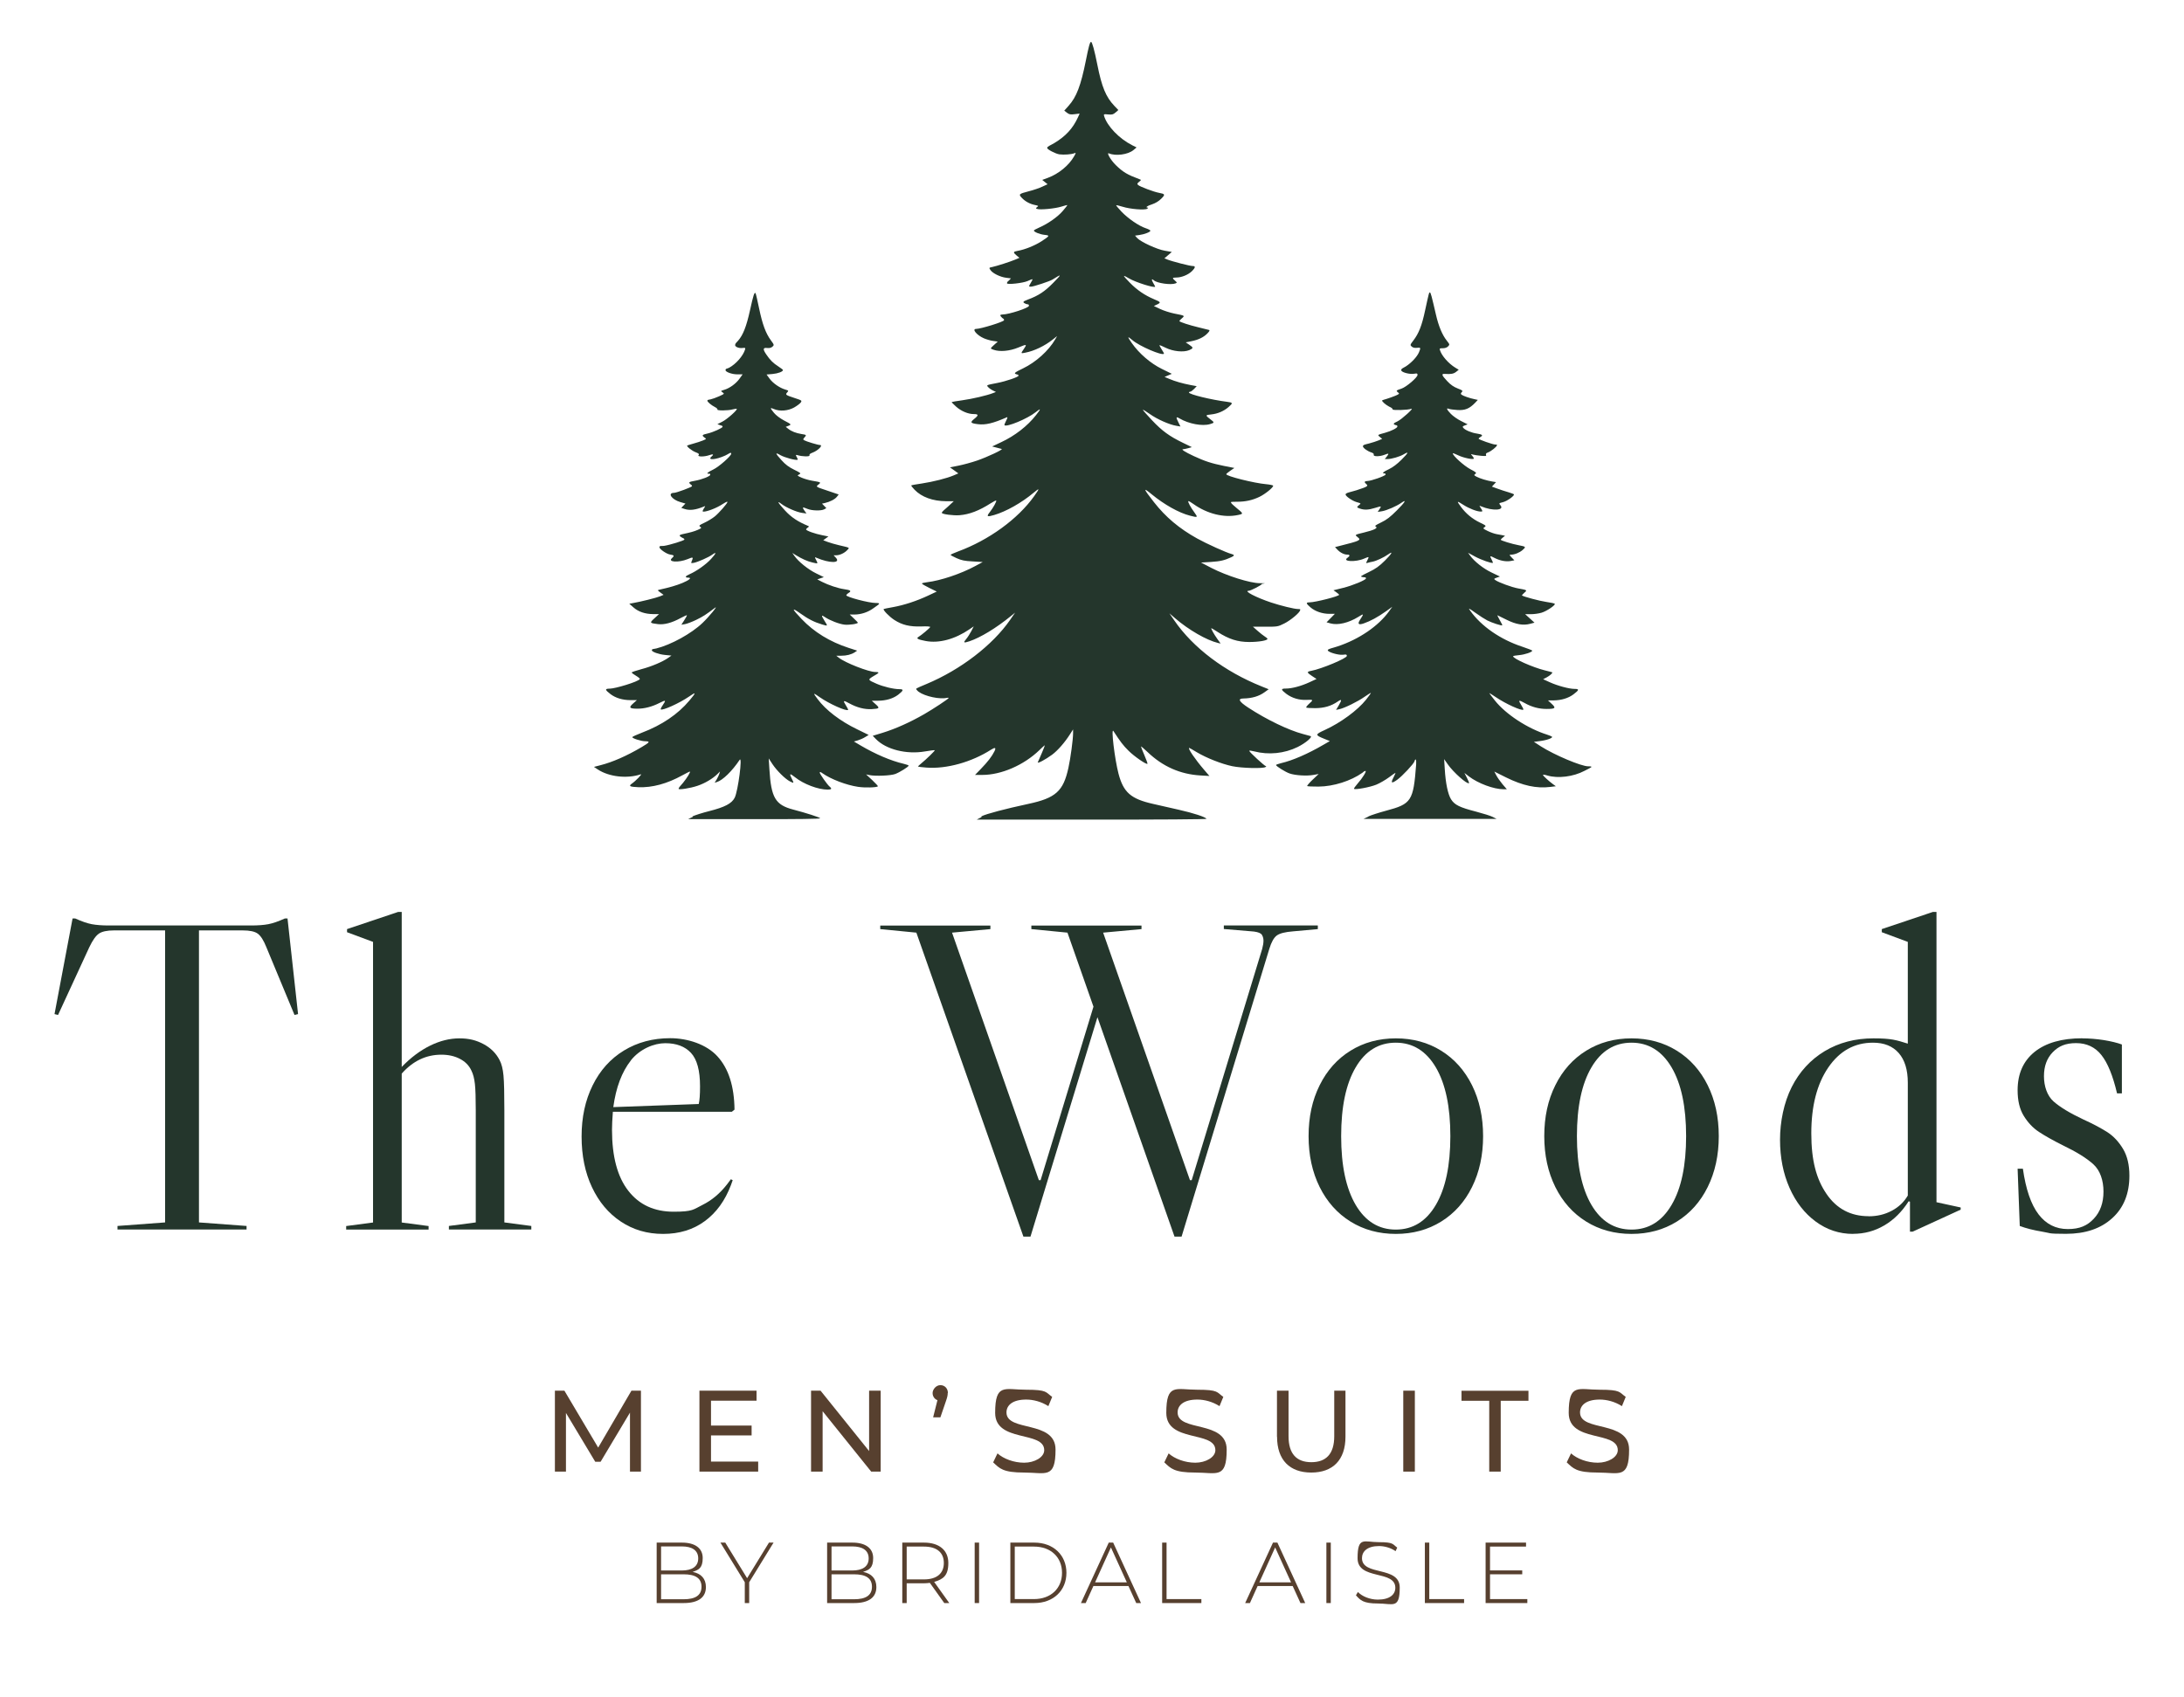
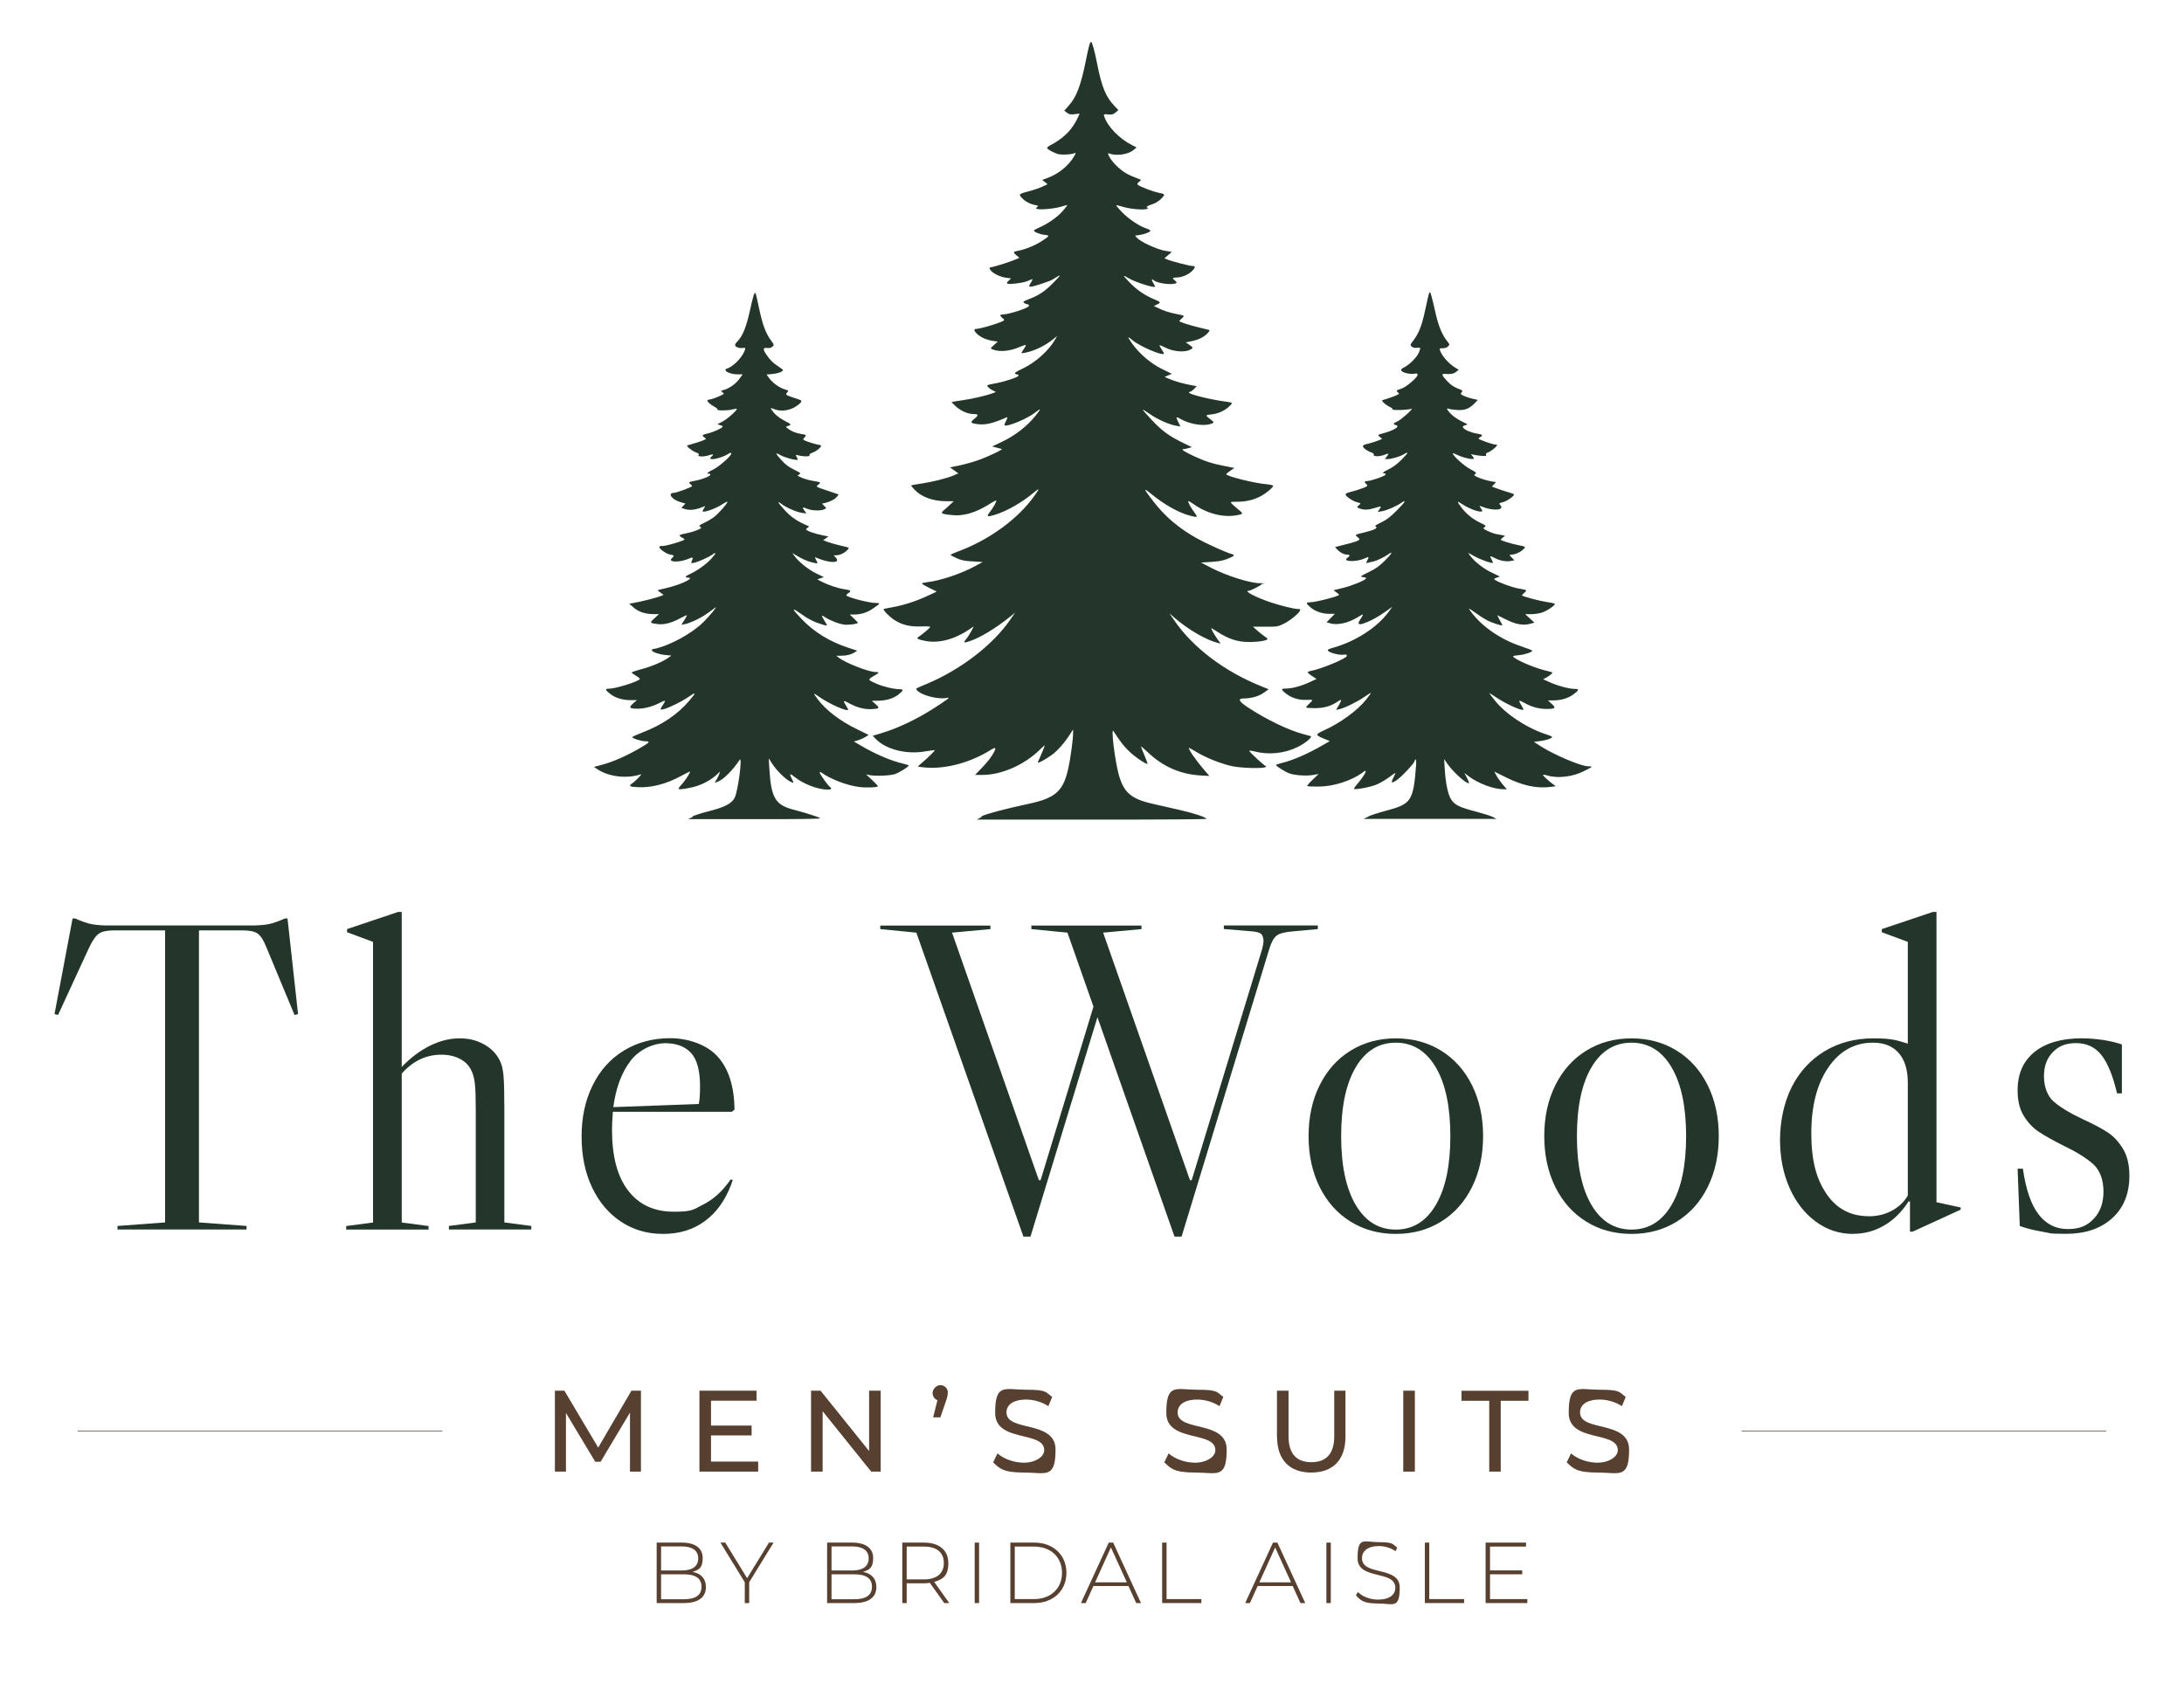
<svg xmlns="http://www.w3.org/2000/svg" id="Layer_1" version="1.1" viewBox="0 0 2528 1964">
  <path d="M801.5,945.2c3-1.4,11.8-4.2,19.4-6.1,18.1-4.6,26.1-8.8,29.5-15.5,3.9-7.5,9.3-49.3,5.7-43.8-8.5,12.8-19.6,23.6-26.2,25.6l-2.7.8,2.3-3.7c1.2-2.1,2.6-5,3.1-6.5l.8-2.8-3,3c-5.4,5.3-14.4,10.7-23.1,13.6-8.2,2.8-21.8,4.9-21.8,3.5s2.2-3.5,5-6.8c4.8-5.9,8.9-12.6,8.1-13.2-.2-.2-4.1,1.8-8.7,4.3-17.7,9.8-35,14.5-51.1,13.8-9.8-.4-11.4-1.3-7.6-4,4.8-3.3,12.8-11.7,10.5-10.9-15.9,5.3-36.8,2.9-49.7-5.6l-4.5-3,7.7-2c13.8-3.5,30.4-10.8,47.3-20.8,9.7-5.7,10.4-6.8,4.4-6.9-4.9,0-15.3-3.4-15-4.8.1-.5,5.1-2.8,11.1-5.1,23-8.7,41.6-21.3,54.9-37.1,8.2-9.7,8.1-10.6-.5-4.6-10.9,7.5-30.8,16.5-32.6,14.7-.3-.3.7-2.5,2.3-4.8,4.1-6.1,3.7-6.4-3.8-2.6-8.4,4.3-17.6,6.7-25.5,6.6-9.3,0-10.3-1.3-5-6l4.4-3.9h-7.3c-9.3,0-17.4-2.5-23.3-7-6.5-5-6.7-6.3-.7-6.3s32.7-7.9,34.7-11.1c.3-.5-1.7-2.2-4.4-3.8-2.7-1.6-5-3.3-5-3.8s5.1-2.2,11.4-3.9c11.5-3,24.7-8.6,31.1-13.2l3.5-2.5-7.4-.7c-7.1-.7-15.3-3.6-15.3-5.4s2.3-1.4,5.1-2.1c17.2-4.3,40.8-17.3,53.5-29.5,7.5-7.1,18.8-20.9,14.5-17.6-10.4,7.9-14,10.2-21.6,13.9-4.9,2.4-10.8,4.6-13.1,5l-4.2.7,3.4-5.3c1.9-2.9,3.2-5.5,3-5.7-.2-.2-3.6,1.3-7.5,3.4-9.9,5.4-18.8,7.8-26,6.9-9.8-1.2-9.9-1.4-4-6.8l5.2-4.8h-6.7c-9.5-.1-17.1-2.7-22.8-7.7l-4.9-4.3,4.4-.8c8.7-1.5,27.2-6.1,31.2-7.8l4.1-1.7-3.7-2.7c-3.6-2.7-3.6-2.7-1-3.3,11.8-2.6,19.3-4.8,26.4-7.7,8.2-3.4,11.3-6.2,6.9-6.2s-3.5-1.9,1.3-3.9c8.1-3.5,19.3-11.4,25.1-17.8,6.1-6.7,6.6-8.7,1.3-4.9-4.3,3.1-16.4,8.4-21.1,9.4-3.2.6-3.6.5-2.9-1.2,2.4-5.7,2.2-5.8-4.6-3-10.3,4.2-23.2,3.4-18.1-1.1,3.2-2.9,2.8-3.5-2.2-4.3-4-.6-12.2-6.3-12.2-8.4s2.4-1.2,5.3-1.6c6.3-.9,23.6-6.2,23.6-7.3s-1.2-1.5-2.8-2.3c-3.6-1.9-3.5-3.1.3-3.9,9.8-2.1,13.5-3.1,17.9-5,4.5-2,4.7-2.3,2.9-3.6-1.8-1.3-1.3-1.8,5.1-4.8,3.9-1.8,9.2-5.1,11.8-7.2,4.6-3.7,14.6-15.1,14.6-16.6s-3.8,1.4-8.5,4.1c-7.6,4.4-18.7,8-20.1,6.7-.3-.3.3-1.9,1.4-3.5,1.9-2.9,1.9-2.9-.1-2.1-9.5,3.9-16.5,4.8-22.5,2.7l-3.6-1.2,2.4-2.5,2.4-2.5-5.9-1.7c-10-2.9-15.3-10.6-7.3-10.7,2.8,0,20.8-6.7,20.8-7.7s-.7-1.5-1.7-2.2c-2.7-2.3-2-2.8,5.3-4.1,7.8-1.4,17.5-5.2,17.5-6.9s-.7-1.2-1.7-1.2c-3.3,0-1.4-1.7,5.2-4.9,6.4-3,20.8-15.7,20.8-18.3s-3.1.4-6.9,2.1c-10.9,5-21.4,5.8-15.8,1.1,2.9-2.4,1.8-3.1-2.5-1.6-5.8,2.1-14.3,2.1-12.6,0,1-1.2.3-1.9-3.6-3.4-4.3-1.7-10.7-6.8-9.5-7.7.3-.2,3.5-1.2,7.1-2.2,3.7-1,8.6-2.6,11-3.6,4.2-1.8,4.3-1.8,1.9-3.4-3.5-2.5-2.9-3.3,3.6-4.7,6.2-1.4,17.3-6.4,17.3-7.8s-1.4-1.3-3-1.9l-3-1.1,5.7-2.9c5.7-2.9,17.8-13.7,16.7-14.8-.3-.3-2.5,0-4.8.6-5.4,1.5-18.5,1.6-17.6.1.4-.6-1-1.9-3-2.9-4-2-8.6-5.9-8.6-7.2s1.6-1.2,3.6-1.6c2-.4,6.5-2,10-3.6,6.2-2.8,6.3-2.9,4-4.5-2.4-1.7-2.3-1.7,2-3,6.3-1.9,13.6-7.2,17.7-13l3.5-4.9h-6.4c-5.8,0-13.4-2.7-13.4-4.8s1.8-1.6,4.1-2.8c7.9-4.2,16.3-13.8,18.5-21.1.6-2,.3-2.2-3.1-1.8-4,.5-8.4-1.3-8.4-3.3s1.6-3,3.5-5.2c5.7-6.5,9.6-16.5,13.7-35,3.9-17.8,5.2-21.8,6.5-19.8.4.6,2.2,8.5,4.1,17.6,3.8,18.2,7.6,28.6,13.6,36.8,3.9,5.3,3.9,5.5,1.8,7.4-1.5,1.3-3.4,1.8-6.1,1.5-4.9-.6-5.2,1.4-1,7.5,4.2,6.3,8,10.1,14,13.9,2.9,1.9,5.3,3.7,5.3,4.1,0,1.9-5.7,4-12,4.6l-7,.6,3.5,4.8c3.8,5.2,11.6,10.7,18.1,12.6,4,1.2,4.1,1.3,2.3,3.3-2.4,2.7-1.9,3.1,8.5,6.5,8.5,2.8,8.7,2.9,7.2,5.2-.9,1.3-4.4,3.9-7.7,5.8-7,3.9-16.5,4.7-23.3,1.8-4.8-2-4.8-1.5,0,4.4,2.3,2.8,6.9,6.3,11.6,8.8,8.8,4.6,8.9,4.7,4.9,6.3l-2.9,1.1,2.8,2.2c3.9,3.1,9.2,5.1,15.4,6.1,5.9.9,6.1,1.1,3.4,4.1-1.6,1.8-1.7,2.2-.3,3.1,2.1,1.3,15.9,5.5,18.1,5.5,4.4,0-1.9,6.5-8.7,9-2.5.9-3.6,1.9-3.2,3,.7,1.7-8.4,1.5-14.1-.3q-2.7-.9-.8,2c1,1.6,1.5,3.1,1.1,3.4-1.8,1-15.1-2.6-19.8-5.3-6.5-3.8-6.2-2.3,1.3,5.9,4.5,5,8.4,7.9,14.5,10.9,7.9,3.9,8.2,4.2,5.8,5.5-2.5,1.3-2.4,1.4,3,3.8,3,1.3,8.5,2.9,12.2,3.5,10.2,1.7,10.4,1.8,7.3,4.3-3.4,2.8-3.7,2.5,10.9,7.4l12.4,4.2-2.2,2.8c-2.2,2.8-8.1,5.8-13.9,7.1l-3.2.7,2.5,2.6,2.5,2.6-2.5,1.4c-3.5,1.9-14.3,1.6-19.3-.5-5.9-2.5-6.5-2.2-3.7,1.8l2.5,3.5-5.2-.7c-6-.8-18.4-6.2-23.7-10.3-5.9-4.5-4.3-1.6,4.1,7.6,7.2,7.8,14.8,12.9,26.7,17.8,1.3.5,1.2.9-.4,1.9-1.1.7-1.9,1.7-1.9,2.2,0,1.4,10.4,5.1,18.8,6.7l7,1.4-3,2.2-3,2.2,5,1.9c2.7,1,8.7,2.8,13.1,3.8,13.5,3.2,12.6,2.6,9.6,5.8-3.1,3.3-8.6,5.9-12.7,5.9h-3l2.6,2.8c6.2,6.6-7.4,6.6-22.6,0-2-.8-2-.7-.3,2.5,2.4,4.7,2.5,4.6-4,3.1-6.1-1.4-12.2-4.2-19.3-8.5l-4.2-2.6,2.5,3.5c4.7,6.7,16,15.7,25,20.1l9,4.4-3.8,1.3-3.8,1.3,5.4,2.8c7.4,3.8,18.9,7.6,25.5,8.5,7.7,1.1,9,2.1,5.5,4.3-1.6,1-2.8,2.3-2.8,2.8,0,2,26.1,8.9,33.8,8.9s3.5,1.7-2.4,6.1c-6.3,4.6-14.1,7.2-21.8,7.3h-5.6s4.7,4.5,4.7,4.5c2.6,2.4,4.7,4.7,4.7,4.9,0,1.4-10.2,2.9-15.5,2.3-6.2-.7-17-4.9-22.6-8.7-4.3-3-4.5-2.1-.7,4,4.2,6.7,4.3,6.5-2.6,4.5-9.1-2.7-16.2-6.3-25.5-13-10.2-7.3-9.7-5.3,1.7,6.6,14.4,15.2,32.9,26.5,54.5,33.5l9.9,3.2-2.8,1.9c-4,2.6-9.4,4-15.8,4h-5.6s2.8,2.2,2.8,2.2c7.3,5.9,34.7,16.6,42.2,16.6s2.4,2.1-2.9,5.4c-5.7,3.6-5.6,3.8,4.7,8.3,7.6,3.3,19.6,6.2,26.2,6.2,5.3,0,5,1.5-1.3,6.4-5.9,4.5-14,6.9-23.3,7h-7.3s4.3,3.9,4.3,3.9c5.2,4.6,4.8,5.3-4.2,5.8-8.3.5-17.3-1.8-26-6.6-7.2-4-7.8-3.6-4,2.4,1.6,2.5,2.7,4.8,2.5,5.1-1.9,1.9-21.8-7-32.7-14.6-8.1-5.7-8.3-5.5-2.6,2.1,9.4,12.7,26.1,25.5,46,35.1l13.1,6.4-4.1,2.5c-2.2,1.4-6.1,3.1-8.5,3.8l-4.5,1.3,7.6,4.5c17.1,10.1,35.3,17.9,50,21.3,3.2.8,5.8,1.7,5.8,2.1,0,1.3-10.4,7.8-15.5,9.7-5.3,2-22.9,2.7-29.9,1.3l-3.9-.8,7.1,6.6c3.9,3.7,6.9,6.9,6.6,7.2-1.4,1.4-14.9,1.8-22.9.6-13.6-2-31.5-8.8-41.4-15.8-2.4-1.7-3-1.8-3-.5s8.6,13.8,11.6,16.2c2.7,2.3,2,3.3-2.5,3.3-11,0-27.9-6.4-37.7-14.3-6.3-5-7-4.6-3.6,2.1,2.5,4.9,2.4,5.1-2.5,2.6-5.4-2.8-15.1-12.4-20-19.8l-4.4-6.7.8,12.7c2,32.8,6.9,41.1,27.5,46.5,14.9,3.9,30.6,8.9,31.3,10.1.4.7-26.3,1.1-76.1,1h-76.8c0,0,5.5-2.7,5.5-2.7ZM1136.1,945.1c5.4-2.8,27.8-8.7,53.9-14.3,32-6.8,40.8-14.7,46.7-41.8,2.5-11.3,5.4-33.1,5.4-40.1v-4.4l-3.5,5.5c-6,9.5-14.3,19-20.8,23.8-7.6,5.6-17.4,10.8-16.5,8.7.3-.8,2.4-5.6,4.6-10.6,2.2-5,3.7-9.1,3.5-9.1s-3.1,2.5-6.3,5.7c-18,17.4-44.1,28.7-66.1,28.7h-8.4l6.7-6.9c8.1-8.4,12.7-14.3,15.8-20.5q3.2-6.4-4-1.8c-22.5,14.4-51.6,22.5-74.8,20.7-5.4-.4-9.8-1-9.8-1.2s1.6-1.8,3.6-3.4c6.4-5.3,16.4-15,15.9-15.5-.3-.3-5.4.4-11.4,1.4-21.5,3.7-45.1-2.3-56.8-14.4l-3.6-3.7,11.5-3.5c14.9-4.6,31.6-12.1,48-21.5,10.6-6.1,28.3-17.8,28.3-18.7s-2.2,0-5,.2c-10.5.8-27.3-4-31.5-9.2-1.8-2.2-2.9-1.4,11-7.3,39.4-16.5,76.5-45,96.7-74.2l5.8-8.4-4.8,3.9c-17.2,14-35.3,25-48.2,29.3-6.7,2.2-7.3,1.7-3.5-2.8,1.6-1.9,4.2-6,5.8-9l2.8-5.5-4.8,3.3c-17,11.6-35.4,16.6-51,13.6-8.9-1.7-11.1-2.9-8.3-4.6,3.4-2,13.3-10.3,13.7-11.5.2-.7-3.6-1-10.4-.7-13.3.4-22.1-1.7-31.2-7.6-5.7-3.7-13.4-11.6-12.2-12.6.2-.2,5.1-1.2,10.9-2.2,12.6-2.3,27.1-7,40.5-13.3l10-4.7-8.6-4.2c-4.7-2.3-8.6-4.6-8.6-5.1s2.7-1.1,5.9-1.5c15.6-1.8,39.4-9.8,56-18.8l8.5-4.6-11.7-.7c-9.5-.5-13-1.3-18.6-3.8-3.8-1.7-6.9-3.4-6.9-3.8s3.9-2.1,8.6-3.9c35.8-13.2,69.3-37.6,88.1-64,6.7-9.4,6.6-10-.6-4-13.7,11.5-31.7,21.7-45.7,25.8-8.2,2.4-9.1,1.8-5-3.4,3.9-4.9,8.2-12.7,7.4-13.4-.3-.3-3.2,1.2-6.5,3.3-13.3,8.5-24.6,12.8-35.9,13.7-7.3.6-20.5-1.2-20.5-2.7s3.1-3.6,6.9-7.1l6.9-6.4h-8.9c-15.4-.1-28.3-4.8-36.5-13.3-2.4-2.5-4.1-4.7-3.8-5,.3-.3,5.7-1.3,12.1-2.2,13.2-2,29-6,37-9.4l5.4-2.3-4.8-3.5-4.9-3.5,10-2c5.5-1.1,15.1-3.7,21.5-5.9,11.8-4.1,30.4-12.8,28.4-13.4-.6-.2-3.3-.9-6.1-1.6l-5-1.3,10.4-4.9c15.9-7.4,30.6-18.8,40.5-31.5,5.9-7.5,5.8-8.3-.6-3.2-9.4,7.5-33.5,17.5-36,15-.3-.3.5-2.6,1.9-5.2,1.6-3.1,1.9-4.5.9-4-16.2,7.1-24.8,9.1-33.6,8-8.7-1.1-9.3-2-4.1-6.2,5.2-4.2,5-5.5-.8-5.5-6.4,0-14.5-3.4-20.4-8.7-3-2.7-5.2-5-5-5.2s5.8-1.2,12.5-2.1c11.4-1.6,28.2-5.5,35.4-8.3l3.3-1.3-3.5-1.7c-1.9-.9-4.3-2.6-5.4-3.8-2.3-2.5-2.5-2.4,10.4-4.9,10-1.9,24.6-6.9,24.6-8.4s-1-1.2-2.2-1.6c-3.6-1.1-2.7-2,7.5-6.9,14.9-7.2,29.6-20.4,37.3-33.7l2.1-3.7-4.9,3.9c-9.2,7.4-21.7,13.4-31.8,15.3-5.5,1.1-5.5,1.1-1.9-4.1,4-5.9,3.7-6-6.4-1.8-9.9,4.1-21.2,5.1-28.4,2.6-4.3-1.5-4.3-1.3.6-5.8l4.1-3.7-5.5-.8c-3-.4-7.7-1.8-10.5-3-8.3-3.6-14.3-10.9-9-10.9s32.3-8.3,32.3-10.1-1-1.6-2.2-2.7c-2.9-2.7-2.8-3.9.5-3.9,7.3,0,30.5-7.6,30.5-10s-1.5-1.4-3.3-2.2c-4.5-1.9-4.2-2.7,1.9-5,12.5-4.6,19.7-9.4,29.7-19.6,10-10.2,9.9-10.5-1.1-3.6-3.1,2-22,8.2-24.8,8.2s-2.9,0,0-4.9c2.7-4.6,2.8-4.6-4-1.6-5.4,2.4-23.8,4.4-23.8,2.6s1-2,2.3-3.3l2.3-2.4-5.5-.7c-6.8-.8-15.8-5.2-18.2-8.9-1.8-2.7-1.8-2.8,1.8-3.5,5.6-1.2,20.8-6.1,26.5-8.5l5.2-2.2-3.3-2.7c-4.3-3.7-4.1-4.4,1.4-5.4,8.2-1.4,20-6.2,27.7-11.2,9.5-6.3,9.6-6.6,3.1-7.3-5.4-.6-12.2-3.4-12.2-5,0-.4,2.8-2,6.3-3.5,9.9-4.3,21.5-12.4,27.2-19.2,2.9-3.4,5.3-6.4,5.3-6.7s-3.1.5-6.9,1.7c-7.2,2.3-24.7,4-28.1,2.7-1.8-.7-1.8-.8,0-2.2,1.8-1.3,1.6-1.5-2.3-2.3-5.8-1.1-11.5-4.1-15.4-8.3-4-4.2-3.6-4.6,8.2-7.7,5.2-1.3,12.2-3.7,15.5-5.3l6.1-2.8-3.1-2.5-3.1-2.5,6.5-2.4c12.3-4.5,24.4-14.4,30.3-24.8,2.4-4.2,2.4-4.5.4-3.7-3.4,1.4-12.1,2-17.4,1.3-4.5-.7-14.1-5.7-14.1-7.4s3.6-2.9,8-5.5c13.3-7.9,21.8-17.1,27.7-30.1l1.9-4.2-5.8.7c-4.9.6-6.3.3-8.9-1.7l-3.1-2.4,5-5.6c9.2-10.2,14.2-23.5,20-52.4,3.2-16.1,4.7-21.6,6-21.6s4,9.9,7.3,26.5c5.1,25.7,9.9,37.3,19.7,47.6l4.6,4.8-3.2,2.8c-2.8,2.4-4,2.7-8.6,2.3-5-.5-5.3-.4-4.7,1.8,3.6,11.8,17.4,26.2,32.6,33.9l5,2.5-3.7,3.1c-6.3,5.2-20.5,7.1-28.2,3.8-3.4-1.5,1.9,7.7,7.8,13.5,8.5,8.3,13.5,11.2,27.5,16.4,2.2.8,2.1.9-.5,3-2.3,1.9-2.4,2.4-1.1,3.7,2,1.9,18.3,8,23.9,9,7.5,1.4,7.7,2,2.8,6.9-3,3-6.6,5.1-10.7,6.5-5.7,1.8-8.1,3.7-4.8,3.8.8,0,.4.6-.7,1.3-3,1.8-19.7.4-28.3-2.3-3.9-1.2-7.4-2-7.6-1.8-.3.3,2.5,3.5,6,7.3,7.6,8,20.2,16.7,28.1,19.3,3,1,5.5,2.3,5.5,2.9,0,1.5-6.9,4.2-12.8,5l-5,.7,2.5,2.8c4.2,4.5,23,13.2,32.1,14.7l8,1.4-4.3,3.7-4.3,3.7,3.2,1.3c5.7,2.3,26.4,7.6,29.5,7.6s3.8,1.3-.9,6c-4.3,4.2-12,7.3-17.8,7.3s-4.6,1-1.4,3.9c2.2,2,2.2,2.1.3,2.9-5.4,2.1-21.5-.2-25.2-3.6-2.5-2.3-2.9-.7-.7,3,1.3,2.2,2.3,4.1,2.3,4.3,0,2.2-22.9-5-30.3-9.5-3-1.8-5.6-3.1-5.8-2.8-.3.2,2.8,3.8,6.8,7.8,8.2,8.4,17.1,14.5,27.7,19,8.3,3.5,8.6,3.9,3.7,6.3l-3.6,1.7,7.4,3.5c4,1.9,11.3,4.2,16.1,5.2,12.7,2.5,12.5,2.4,9,5.5-1.7,1.4-3,2.9-3,3.2,0,1,11.6,4.8,22.2,7.3,5.8,1.4,11.2,2.7,12.1,3,1.1.3.7,1.4-1.7,3.9-4.3,4.5-10.2,7.4-18.4,9.1l-6.8,1.4,4,2.7c5.1,3.4,5,4.1,0,6.3-6.6,2.7-18.5,1.5-27.1-2.7-3.8-1.9-7.1-3.3-7.3-3-.2.2,1,2.4,2.6,4.9,1.7,2.5,2.8,4.8,2.6,5-2.4,2.4-28.3-8.8-36.3-15.6-6.2-5.3-6.4-4.6-1,3.1,8.6,12.3,21.8,23.6,34.8,30l11.6,5.7-4.2,1.8-4.2,1.8,5.5,2.3c6.6,2.8,15.2,5.3,24.7,7.1l7,1.3-3,3.2c-1.7,1.7-3.7,3.2-4.5,3.2s-1.5.4-1.5.9c0,2.2,25.9,8.5,44.1,10.8,6.9.9,7.1,1.4,1.7,6.1-5.4,4.7-12.4,7.7-19.8,8.5-7.1.7-7.2,1-1.6,5.3,5.4,4.1,5.4,4.3.1,5.9-8.9,2.7-24.6-.2-35.3-6.5-4.2-2.5-4.5-1.6-1.3,4.7l2.3,4.6-4.7-.8c-8.1-1.3-22.3-7.6-30.7-13.6-4.5-3.2-8.1-5.4-8.1-4.9s4.8,5.9,10.6,12.1c11.6,12.3,20.1,18.5,35.8,26.1l10.3,5-4.2,1.2c-2.3.6-5,1.2-5.9,1.2-2.8,0,1.9,3.1,12.2,7.9,12.9,6,20.6,8.5,34.9,11.4l12.2,2.4-4.7,3.2c-2.6,1.8-4.7,3.6-4.7,4-.1,2.3,32.4,10.4,46.2,11.6,4.4.4,8.1,1.2,8.1,1.8,0,2.2-9.5,9.8-16,12.9-8.2,3.9-16.1,5.6-25.6,5.6s-7.1.5-7.1,1.1,2.9,3.4,6.4,6.2c8.1,6.6,8.1,6.7,1.4,8.1-16.1,3.4-35.4-1.4-51.3-12.7-3-2.2-5.7-3.7-6-3.4-.8.8,2.6,7.1,7.1,13.2,4.2,5.8,4,6-5.3,3.6-12.8-3.3-29.7-12.8-44.3-24.8-10.3-8.5-9.8-6.8,2.8,9.3,13.5,17.2,29.1,30.4,50,42,10.6,5.9,34,16.5,39.7,17.9,3.6.9,3.6,2-.2,3.7-8,3.7-12.8,4.8-23.5,5.5l-11.6.7,12.1,6.3c17.5,9,44.6,17.6,55.9,17.6s2.3.5,2.3,1c0,1.2-12.9,7.8-15.1,7.8-6.4,0,8.4,7.7,25.7,13.5,11.4,3.8,27.1,7.6,31.1,7.6s2.7.6,2.7,1.3c0,2.6-10.9,11.8-18.4,15.5-7.4,3.7-7.9,3.7-21.9,3.7h-14.3l5.4,4.8c3,2.6,6.7,5.6,8.4,6.6,1.7,1,3,2.2,3,2.7,0,1.9-10.2,3.6-21.1,3.6-13.3,0-23.7-3.3-36.5-11.6-3.7-2.4-7-4.4-7.3-4.4-.9,0,2.9,6.9,6.9,12.5l3.8,5.3-3.1-.7c-13.2-3.2-33.9-15.1-49.6-28.6l-6.6-5.7,5.7,8.3c21.7,31.6,58.3,59.2,101,76.3l8.2,3.3-4.7,3.4c-6.6,4.8-14.6,7.1-24.6,7.3q-10.4.1,5.7,10.6c21.4,14,46.6,26.1,63.2,30.5,4,1.1,7.9,2.1,8.8,2.4,2.9.9-5.6,8.1-14.9,12.7-15.3,7.5-33.6,9.4-50.4,5-3.1-.8-5.6-1.1-5.6-.6,0,1.3,17.8,17.7,19.2,17.7.7,0,.6.5-.4,1.1-2.9,1.9-27.4,1.3-38.4-1-12.4-2.6-30.1-9.6-41.1-16.2-4.5-2.7-8.4-5-8.7-5-2.3,0,6.8,13.3,17.2,25.4l6.1,7.1-10.5-.6c-23.4-1.4-43.7-10.4-61.2-27.2-4.1-3.9-7.5-6.8-7.5-6.3s1.8,5.1,4,10.2c2.2,5.1,3.8,9.5,3.5,9.8-1.2,1.2-15.3-8.5-21.9-15.1-6.3-6.2-9.5-10.5-17.5-22.8-3-4.6,1.5,32.7,5.9,49.4,5.7,21.6,14.2,29.1,39.8,34.9,6.7,1.5,20.2,4.6,29.9,6.8,16.9,3.8,30.9,8.4,32.2,10.5.4.6-55.1,1-132.7.9h-133.3s5.4-2.8,5.4-2.8ZM1584,945.2c3-1.4,12.3-4.4,20.5-6.6,29.3-7.8,31.5-11.2,34.7-53.5.4-5.9-.7-7.8-2-3.5-.9,2.9-14.1,17-19.8,21.1-6.6,4.8-7.9,4.1-4.5-2.4,1.5-3,2.6-5.5,2.3-5.5s-3.7,2.4-7.6,5.3c-3.9,2.9-10.5,6.7-14.6,8.4-7.4,3-24.4,6.1-25.7,4.8-.4-.4,1.7-3.3,4.5-6.5,4.9-5.4,10.4-14.2,8.8-14.2s-2,.9-3.6,2.1c-13.4,9.5-33.6,15.9-50.8,16-6.8,0-12.7-.2-13.1-.6-.4-.4,2.4-3.7,6.3-7.4l7-6.6-6.1,1.1c-7.5,1.4-21.1.6-27.6-1.7-4.9-1.7-15.7-8.4-15.7-9.8,0-.4,2.6-1.3,5.8-2.1,13.4-3.1,31-10.8,48.9-21.2l7.6-4.4-6.4-2.6c-10.9-4.4-10.9-5,.7-10.3,18.2-8.3,37.9-22.8,47.6-35,3.1-3.9,5.6-7.4,5.6-7.8s-3.2,1.6-7.1,4.3c-7.7,5.5-23.3,13.2-29.4,14.5l-3.8.8,3-5c4-6.8,3.7-7.9-1-4.7-7.7,5.3-15.8,7.6-26.1,7.7-5.3,0-10-.3-10.4-.7s1-2.3,3.2-4.3c5.3-4.7,5.1-5-2.6-4.6-8.6.5-17.2-2.1-23.7-7-6.4-4.9-6.5-6.1-.5-6.1,7.1,0,17.7-2.9,27.1-7.2l8.4-3.9-5.2-3.4c-6.2-4.1-6.4-5-1-6,12.1-2.3,41.3-14.5,41.3-17.3s-3.1-1-6.9-1.3c-6.4-.4-15.2-3.5-15.2-5.2s5.1-2.4,11.3-4.5c24.7-8.1,47.3-23.5,59.6-40.6l3.8-5.3-7.1,5.1c-9.7,6.9-18.2,11.5-26,14.2q-8.8,3-4.5-3.8c5-7.8,4.9-7.9-1.7-3.8-11.3,7-23.6,9.9-32.1,7.6l-4.7-1.3,4.8-4.9,4.8-4.9h-6.2c-8.3,0-16.5-2.8-22-7.5-5.3-4.5-5.5-5.8-1.2-5.8,6.7,0,34.5-7.1,34.4-8.8,0-.3-1.5-1.6-3.3-2.9l-3.3-2.3,11.3-2.8c10.6-2.6,26.3-9.1,26.3-10.9s-1.6-1.1-3.6-1.5c-3.5-.7-3.3-.9,6.8-5.8,8.3-4,12.1-6.8,18.7-13.3,8.2-8.2,10-11.6,3.9-7.3-4.9,3.5-13.8,7.7-18.1,8.5-2.1.4-4.8,1-5.9,1.4-1.9.5-1.9.4-.3-2.8,2.4-4.7,2.4-4.7-3.5-2.2-9.7,4.3-25.8,3.6-19.5-.8,3.3-2.3,3.2-3.8-.3-3.8s-8.1-2.3-11.4-5.9l-2.6-2.8,4.8-1.2c24-6,25.8-6.8,21.6-10.1-3.8-3-3.9-2.9,6.9-5.5,11.7-2.8,16.8-5.3,14-6.8-1.7-.9-.6-1.7,6.2-5,6.3-3,10.4-6.2,18-13.8,9.6-9.5,12-13.6,5.2-8.8-5.3,3.8-16.9,8.8-22.3,9.7l-5,.8,1.9-2.9c2.7-4.1,2.7-4.1-4.8-1.8-7.7,2.4-12.4,2.6-17.5.9-4.1-1.4-4.2-1.7-1.1-4.2,2.4-1.9,2.3-1.9-3-3.4-4.9-1.4-12.7-6.8-12.7-8.8s5.7-2.7,12.7-4.9c12.9-4.2,14-4.9,11.1-7.3-2.5-2.1-2-3.3,1.4-3.4,4.3,0,20.6-5.8,21.1-7.4.2-.8-.4-1.4-1.3-1.4-3.4,0-1.6-1.7,5.2-4.9,4.4-2.1,9.5-5.9,14.5-10.9,8.2-8.2,9-10.1,2.6-6.3-4.5,2.7-14.1,5.5-18.8,5.5h-3.1s2.3-2.9,2.3-2.9c2.9-3.7,2.5-4.1-2.5-2.1-5.4,2.2-13.4,2.3-12.6,0,.4-1.1-.6-2-3.1-2.8-4.5-1.5-9.4-5.2-9.4-7s3.1-2.2,6.9-3.2c3.8-1,8.8-2.6,11.2-3.6l4.2-1.8-2.6-2.1c-3.1-2.5-3.1-2.5,5.8-4.9,7.3-2,14.4-5.6,14.4-7.3s-1-1.3-2.2-1.7c-3.2-1-2.7-2,2.4-4.3,4.7-2.2,19.8-15.9,15.9-14.5-4,1.5-21.6,2-21.6.7s-1.9-2.2-4.2-3.3c-4-2.1-8.9-6.4-7.9-7.2.3-.2,2.6-1,5.2-1.7,2.6-.8,7.1-2.4,10-3.6,4.7-2,5-2.4,3.3-3.7-2.8-2.1-2.5-2.5,3.7-4.5,5.6-1.8,18.7-13,18.7-15.9s-2.4-1.2-6.2-1.2c-5.8,0-12.7-2.3-12.7-4.3s2.4-2.5,5.4-4.4c6.5-4.2,13.1-11.3,15.2-16.4,2.2-5.3,2-5.6-2.4-5.1-2.7.3-4.6-.2-6-1.4-2-1.8-2-2,1.9-7.1,6.2-8.1,9.8-17.1,13.5-34.5,4.6-21.1,4.6-21.1,5.6-21.1s2,4.1,7,25.6c3.1,13.5,7.3,23.5,12.5,30.1,3.6,4.6,3.6,4.6,1.5,6.8-1.4,1.4-3.6,2.1-6.1,2.1-3.5,0-3.9.1-3.2,2.3,1.9,6.3,9.9,15.4,17.6,20.1l4.1,2.5-3,2.4c-2.9,2.3-6.1,2.9-13,2.4-4.4-.3-3.8,1.5,2.6,8.3,4,4.3,7.5,6.7,12.1,8.5,5.9,2.3,6.3,2.7,4.8,4.3-1.3,1.5-1.4,2-.2,3,1.6,1.3,9.5,4.1,15.1,5.2l3.7.8-3.1,3.3c-6.5,6.8-11.7,9-20.6,8.4-4.4-.3-8.9-.9-10-1.4-3.2-1.4-2.2,1.1,2.5,5.9,2.4,2.5,7.8,6.3,11.9,8.3l7.5,3.8-3.2,1.2c-2.8,1.1-3,1.5-1.7,3,2.1,2.5,9.4,5.6,15.7,6.5,6.1.9,7.4,2.1,4.2,3.8-1.2.7-2.3,1.6-2.3,2.1,0,1,16.5,6.8,19.4,6.8s1.7.5,1.7,1c0,1.5-6.8,6.9-10.2,8.1-2.1.7-2.8,1.6-2.3,2.8.6,1.5-.3,1.6-5.9,1.1-3.6-.3-7.8-1-9.3-1.4-2.7-.8-2.7-.8-.8,1.4,1.1,1.2,1.9,2.6,1.9,3.1,0,1.8-11.8-.6-18-3.6-3.5-1.7-6.4-2.8-6.4-2.3,0,2.7,13,14.4,20.1,18.2,7.1,3.7,7.7,4.3,6,5.6-1.8,1.3-1.7,1.6,1.6,3.3,4,2.1,11.6,4.4,18.1,5.5l4.3.7-2.4,2.6-2.4,2.6,6.3,2.3c3.5,1.3,9.2,3.2,12.8,4.2,3.6,1,6.5,2.2,6.5,2.6,0,2-8.3,7.8-12.8,8.9-4.8,1.2-4.9,1.3-3.1,3.4,5.6,6.2-8.8,7.1-22.3,1.4-2.2-.9-2.2-.9-.3,2,2.4,3.7,2.4,4.1,0,4.1-4.4,0-13.4-3.5-20-7.7-8-5.1-8.2-5-2.9,2.3,5.7,7.7,13.1,13.9,21.9,18.1,7.2,3.5,7.5,3.8,5.4,5.3-2.2,1.5-2,1.7,3.7,4.5,3.3,1.6,7.8,3.2,10.2,3.6,2.3.4,5.5,1,7,1.3l2.8.6-2.5,2c-1.4,1.1-2.5,2.3-2.5,2.6,0,.9,13,4.9,20.5,6.3,8.9,1.7,9,1.9,4.8,5.6-3.6,3.1-9.2,5.4-13.6,5.4-1.9,0-1.8.4,1,3.3l3.1,3.2-4.1.8c-5.5,1-12.2-.2-18.6-3.4-5.9-3-6-2.9-3.6,1.8,1,1.9,1.6,3.5,1.4,3.7-1.1,1-13.6-3.4-20.6-7.2l-8.1-4.4,2.3,3.2c4.9,6.8,15.2,15,24.8,19.6l9.8,4.7-3.7,1.3c-3.5,1.3-3.6,1.4-1.5,2.9,3.4,2.5,19.1,8.3,26,9.5,11,2,11,2,7.4,5.1-1.7,1.5-2.9,2.9-2.7,3.1,1.4,1.3,20.8,6.5,28.1,7.5,4.9.7,9.3,1.6,9.8,2.1,1.5,1.3-9.2,8.6-15.3,10.4-3,.9-8.5,1.7-12.2,1.7h-6.7c0,0,5.4,4.9,5.4,4.9l5.4,4.9-4.9,1.3c-8.1,2.2-16.4.8-27.3-4.6-5.3-2.6-10.1-5-10.6-5.2-.5-.2.7,2.2,2.5,5.4,1.9,3.2,3.2,6,3,6.2-.7.7-12.2-3-17.4-5.7-2.7-1.4-8.9-5.3-13.7-8.8-8-5.7-8.5-5.9-6.1-2.6,12.6,18,35.1,33.6,60.5,41.9,6.3,2.1,11.4,4.1,11.4,4.5,0,1.7-8.6,4.6-15.2,5.2-3.9.3-7,.9-7,1.3,0,2.8,22.9,12.9,36.6,16.3,4.6,1.1,8.5,2.2,8.7,2.3.9.6-2.7,3.9-6.5,5.9l-4,2.1,7.7,3.5c9,4.1,22.5,7.7,28.6,7.7s5.1,1.5-1.2,6.3c-5.8,4.4-14,6.9-22.8,7h-6.7s4.3,4,4.3,4c5.3,4.9,4.3,5.9-6,5.9-8.6,0-17.1-2.2-25.2-6.8-7.2-4-7.8-3.6-4,2.4,1.6,2.5,2.7,4.9,2.4,5.2-1.8,1.8-20.7-6.8-32.1-14.6-4.1-2.8-7.4-4.8-7.4-4.6s2.9,4.1,6.5,8.6c12.7,16,37.9,32.5,60.6,39.6,2.4.8,4.9,1.8,5.5,2.3,1.5,1.4-5.8,4.1-13.9,5.1l-7,.9,8.2,5.3c15.5,9.9,46.5,23,54.5,23s2.3,1.8-4.2,5.3c-12.9,6.8-30.6,9-42.8,5.4-2.8-.9-5.2-1.2-5.2-.7,0,1,6.7,7.1,11.6,10.7l3.3,2.4-6.5.8c-15.8,2-31.9-1.5-51.1-11l-13.6-6.8,2.3,4.4c1.2,2.4,4.5,7,7.2,10.3l5,5.8h-3.7c-11.5,0-29.6-6.8-40.1-14.8l-5.3-4.1,2.9,5.7c1.6,3.1,2.7,5.9,2.4,6.1-1.9,1.9-18.3-12.7-24.6-21.8l-4.2-6,.7,11.1c1,17,3.7,29.6,7.3,35.4,4.1,6.5,9.9,9.4,29,14.3,8.3,2.2,17,4.9,19.4,6.2l4.3,2.2h-77s-77,0-77,0l5.5-2.6Z" fill="#24362C" />
  <g fill="#24362C">
    <path d="M191.2,1077.2h-59.2c-8.2,0-14,1.3-17.6,3.8-3.6,2.5-7.2,7.7-11,15.6l-36.2,78.5-4.1-1,20.9-110.7h3.1c7.5,3.4,13.8,5.6,19.1,6.6,5.3,1,12,1.5,20.1,1.5h164.2c8.2,0,14.9-.5,20.1-1.5,5.3-1,11.6-3.2,19.1-6.6h3.1l12.2,110.7-4.1,1-32.6-78.5c-3.1-7.8-6.4-13-9.9-15.6s-9.4-3.8-17.6-3.8h-50.5v338.1l55.1,4.1v4.1h-149.4v-4.1l55.1-4.1v-338.1Z" />
    <path d="M615,1419.4v4.1h-95.4v-4.1l31.1-4.1v-130c0-13.9-.3-24-1-30.3-.7-6.3-2-11.5-4.1-15.6-2.7-5.8-7.1-10.3-13.3-13.5-6.1-3.2-13.3-4.8-21.4-4.8-17.7,0-33,7.3-45.9,21.9v172.4l31.1,4.1v4.1h-95.4v-4.1l31.1-4.1v-324.9l-30.1-11.2v-3.6l59.2-19.9h4.1v179.5c10.5-10.9,21.5-19.1,32.9-24.7,11.4-5.6,22.7-8.4,33.9-8.4s19.5,2.2,27.8,6.6c8.3,4.4,14.5,10.5,18.6,18.4,2.4,4.4,3.9,10.5,4.6,18.1.7,7.7,1,21,1,40v130l31.1,4.1Z" />
    <path d="M846.1,1365.4l2,1-2,5.6c-6.8,18-16.9,32-30.3,41.8-13.4,9.9-29.5,14.8-48.2,14.8s-34.7-4.8-49-14.3c-14.3-9.5-25.4-22.8-33.4-39.8-8-17-12-36.5-12-58.7s4.2-41.8,12.8-59.2c8.5-17.3,20.6-30.8,36.2-40.3,15.6-9.5,33.5-14.3,53.6-14.3s42.1,7.1,54.8,21.2c12.8,14.1,19.3,34.6,19.6,61.5l-3.1,2.5h-137.7c-.7,8.8-1,15.8-1,20.9,0,30.9,6.3,54.5,18.9,70.6,12.6,16.2,30.1,24.2,52.5,24.2s22.7-2.6,33.4-7.9c10.7-5.3,20.1-13.2,28.3-23.7l4.6-6.1ZM730.3,1227.7c-10.5,13.3-17.3,31.3-20.4,54.1l98.9-3.6c1-4.1,1.5-10.9,1.5-20.4,0-18.4-3.5-31.3-10.5-38.8-7-7.5-16.9-11.2-29.8-11.2s-29.2,6.6-39.8,19.9Z" />
    <path d="M1525.4,1071.6v4.1l-28.6,2.6c-9.2.7-15.5,2.3-18.9,4.8-3.4,2.5-6.3,7.7-8.7,15.6l-101.5,333h-8.2l-89.2-254-77.5,254h-8.2l-123.9-351.9-41.8-4.1v-4.1h127.5v4.1l-44.4,4.1,100.5,286.6h2l61.2-200.9-30.1-85.7-41.8-4.1v-4.1h127.5v4.1l-44.4,4.1,100.5,286.6h2l81.6-267.8c1-3.7,1.5-7,1.5-9.7s-1-6.4-3.1-7.9-6-2.5-11.7-2.8l-31.1-2.6v-4.1h108.6Z" />
    <path d="M1668.2,1216.5c15.3,9.5,27.2,22.9,35.7,40,8.5,17.2,12.8,36.8,12.8,58.9s-4.3,41.7-12.8,58.9c-8.5,17.2-20.4,30.5-35.7,40s-32.8,14.3-52.5,14.3-37.2-4.8-52.5-14.3c-15.3-9.5-27.2-22.9-35.7-40-8.5-17.2-12.8-36.8-12.8-58.9s4.2-41.7,12.8-58.9c8.5-17.2,20.4-30.5,35.7-40,15.3-9.5,32.8-14.3,52.5-14.3s37.2,4.8,52.5,14.3ZM1569.2,1395c11.2,19,26.7,28.6,46.4,28.6s35.2-9.5,46.4-28.6c11.2-19,16.8-45.6,16.8-79.6s-5.6-60.5-16.8-79.6c-11.2-19-26.7-28.6-46.4-28.6s-35.2,9.5-46.4,28.6c-11.2,19-16.8,45.6-16.8,79.6s5.6,60.5,16.8,79.6Z" />
    <path d="M1941,1216.5c15.3,9.5,27.2,22.9,35.7,40,8.5,17.2,12.8,36.8,12.8,58.9s-4.3,41.7-12.8,58.9c-8.5,17.2-20.4,30.5-35.7,40s-32.8,14.3-52.5,14.3-37.2-4.8-52.5-14.3c-15.3-9.5-27.2-22.9-35.7-40-8.5-17.2-12.8-36.8-12.8-58.9s4.2-41.7,12.8-58.9c8.5-17.2,20.4-30.5,35.7-40,15.3-9.5,32.8-14.3,52.5-14.3s37.2,4.8,52.5,14.3ZM1842.1,1395c11.2,19,26.7,28.6,46.4,28.6s35.2-9.5,46.4-28.6c11.2-19,16.8-45.6,16.8-79.6s-5.6-60.5-16.8-79.6c-11.2-19-26.7-28.6-46.4-28.6s-35.2,9.5-46.4,28.6c-11.2,19-16.8,45.6-16.8,79.6s5.6,60.5,16.8,79.6Z" />
    <path d="M2145,1428.6c-16,0-30.4-4.8-43.3-14.3-12.9-9.5-23-22.5-30.3-39-7.3-16.5-11-35.1-11-55.8s4.5-43.1,13.5-60.9c9-17.8,21.8-31.7,38.2-41.6,16.5-9.9,35.3-14.8,56.4-14.8s26.5,2,39.8,6.1v-117.8l-30.1-11.2v-3.6l59.2-19.9h4.1v336.1l28,6.1v2.5l-55.6,25.5h-3.1v-34.7l-1.5-.5c-7.8,12.2-17.3,21.6-28.3,28-11.1,6.5-23,9.7-36,9.7ZM2162.9,1408.2c9.9,0,18.8-2.1,26.8-6.4,8-4.2,14.2-10.1,18.6-17.6v-130.6c0-15-3.5-26.4-10.5-34.4-7-8-16.9-12-29.8-12-21.4,0-38.7,9.6-51.8,28.8-13.1,19.2-19.6,44.6-19.6,76.2s5.9,53,17.6,70.1c11.7,17.2,28,25.8,48.7,25.8Z" />
    <path d="M2410.2,1202.2c8.2,0,16.5.7,25,2,8.5,1.4,15.5,3.1,20.9,5.1v56.6h-5.6c-4.8-20.4-10.8-35.2-18.1-44.4-7.3-9.2-17.1-13.8-29.3-13.8s-20.2,3.5-27,10.5c-6.8,7-10.2,16.2-10.2,27.8s3.7,22.7,11.2,29.3c7.5,6.6,18.9,13.5,34.2,20.7,11.9,5.4,21.3,10.5,28.3,15,7,4.6,12.9,11,17.8,19.1,4.9,8.2,7.4,18.5,7.4,31.1,0,20.7-6.6,37.2-19.9,49.2-13.3,12.1-31.1,18.1-53.5,18.1s-17.3-.9-27.5-2.5c-10.2-1.7-18.9-3.9-26-6.6l-2.5-66.3h6.1c3.4,23.8,9.4,41.4,18.1,52.8,8.7,11.4,20,17.1,33.9,17.1s22.6-4,30.1-12c7.5-8,11.2-18.4,11.2-31.4s-3.9-24.5-11.7-31.6c-7.8-7.1-19.6-14.4-35.2-21.9-11.6-5.8-20.8-11-27.8-15.6-7-4.6-12.8-10.8-17.6-18.6-4.8-7.8-7.1-17.7-7.1-29.6,0-19,6.5-33.8,19.6-44.4,13.1-10.5,31.5-15.8,55.3-15.8Z" />
  </g>
  <g fill="#57402F">
+     <line x1="90" y1="1657" x2="512" y2="1657" fill="none" stroke="#57402F" stroke-width="0.75" vector-effect="non-scaling-stroke" />
+     <line x1="2016" y1="1657" x2="2438" y2="1657" fill="none" stroke="#57402F" stroke-width="0.75" vector-effect="non-scaling-stroke" />
    <path d="M729.2,1703.8v-68.3c-.1,0-34,56.9-34,56.9h-6.2l-33.9-56.5v67.9h-12.8v-93.7h11l39.1,65.9,38.5-65.9h11v93.7c.1,0-12.7,0-12.7,0Z" />
    <path d="M877.6,1692.2v11.6h-68v-93.7h66.1v11.6h-52.7v28.8h47v11.4h-47v30.3h54.6Z" />
    <path d="M1019.4,1610.1v93.7h-11l-56.2-69.9v69.9h-13.4v-93.7h11l56.2,69.9v-69.9h13.4Z" />
    <path d="M1097,1612.8c0,2.5-.4,4.6-2.1,9.5l-6.4,18.7h-8.4l5-19.9c-3.3-1.2-5.6-4.3-5.6-8.3s3.9-9.1,9-9.1,8.7,3.9,8.7,9.1Z" />
    <path d="M1149.6,1693.1l5-10.4c7,6.3,18.9,10.8,30.9,10.8s23.2-6.3,23.2-14.5c0-22.9-56.8-8.4-56.8-43.2s11.2-26.8,35.9-26.8,22.4,2.9,30.1,8.3l-4.4,10.7c-8.2-5.2-17.4-7.6-25.7-7.6-15.9,0-22.8,6.7-22.8,14.9,0,22.9,56.8,8.6,56.8,43s-11.5,26.6-36.3,26.6-28.4-4.8-35.9-11.8Z" />
    <path d="M1347.7,1693.1l5-10.4c7,6.3,18.9,10.8,30.9,10.8s23.2-6.3,23.2-14.5c0-22.9-56.8-8.4-56.8-43.2s11.2-26.8,35.9-26.8,22.4,2.9,30.1,8.3l-4.4,10.7c-8.2-5.2-17.4-7.6-25.7-7.6-15.9,0-22.8,6.7-22.8,14.9,0,22.9,56.8,8.6,56.8,43s-11.5,26.6-36.3,26.6-28.4-4.8-35.9-11.8Z" />
    <path d="M1478.1,1663.4v-53.3h13.4v52.7c0,20.7,9.5,30.1,26.4,30.1s26.5-9.4,26.5-30.1v-52.7h13v53.3c0,27.2-14.9,41.5-39.6,41.5s-39.6-14.3-39.6-41.5Z" />
    <path d="M1624.3,1610.1h13.4v93.7h-13.4v-93.7Z" />
    <path d="M1723.8,1621.8h-32.1v-11.6h77.5v11.6h-32.1v82h-13.3v-82Z" />
    <path d="M1813.5,1693.1l5-10.4c7,6.3,18.9,10.8,30.9,10.8s23.2-6.3,23.2-14.5c0-22.9-56.8-8.4-56.8-43.2s11.2-26.8,35.9-26.8,22.4,2.9,30.1,8.3l-4.4,10.7c-8.2-5.2-17.4-7.6-25.7-7.6-15.9,0-22.8,6.7-22.8,14.9,0,22.9,56.8,8.6,56.8,43s-11.5,26.6-36.3,26.6-28.4-4.8-35.9-11.8Z" />
  </g>
  <g fill="#57402F">
    <path d="M817.1,1837.5c0,11.8-8.6,18.5-25.8,18.5h-31.2v-70h29.2c15,0,24.1,6.3,24.1,17.9s-4.7,13.7-11.7,16c9.9,1.9,15.4,7.9,15.4,17.6ZM765.2,1790.4v27.9h23.9c12.1,0,19.1-4.7,19.1-14s-7-13.9-19.1-13.9h-23.9ZM812,1837.1c0-10-7.3-14.4-20.7-14.4h-26.1v28.9h26.1c13.4,0,20.7-4.4,20.7-14.5Z" />
    <path d="M867.2,1831.9v24.1h-5.1v-24.1l-28.2-45.9h5.6l25.3,41.2,25.3-41.2h5.3l-28.2,45.9Z" />
    <path d="M1014.4,1837.5c0,11.8-8.6,18.5-25.8,18.5h-31.2v-70h29.2c15,0,24.1,6.3,24.1,17.9s-4.7,13.7-11.7,16c9.9,1.9,15.4,7.9,15.4,17.6ZM962.5,1790.4v27.9h23.9c12.1,0,19.1-4.7,19.1-14s-7-13.9-19.1-13.9h-23.9ZM1009.3,1837.1c0-10-7.3-14.4-20.7-14.4h-26.1v28.9h26.1c13.4,0,20.7-4.4,20.7-14.5Z" />
    <path d="M1093,1856l-16.7-23.4c-2.2.3-4.4.5-6.8.5h-20v22.9h-5.1v-70h25.1c17.6,0,28.2,8.8,28.2,23.6s-6,18.8-16.4,21.9l17.5,24.5h-5.8ZM1069.5,1828.6c15,0,23-7,23-19s-8-19-23-19h-20v38h20Z" />
    <path d="M1128.2,1786h5.1v70h-5.1v-70Z" />
    <path d="M1169.5,1786h27.7c22.2,0,37.2,14.6,37.2,35s-15,35-37.2,35h-27.7v-70ZM1196.8,1851.4c19.8,0,32.5-12.6,32.5-30.4s-12.7-30.4-32.5-30.4h-22.2v60.8h22.2Z" />
    <path d="M1306.2,1836.3h-40.6l-8.9,19.7h-5.5l32.2-70h5.1l32.2,70h-5.5l-9-19.7ZM1304.3,1832l-18.4-40.4-18.3,40.4h36.7Z" />
    <path d="M1345.2,1786h5.1v65.4h40.3v4.6h-45.4v-70Z" />
    <path d="M1496.3,1836.3h-40.6l-8.9,19.7h-5.5l32.2-70h5.1l32.2,70h-5.5l-9-19.7ZM1494.4,1832l-18.4-40.4-18.3,40.4h36.7Z" />
    <path d="M1535.3,1786h5.1v70h-5.1v-70Z" />
    <path d="M1569.5,1847l2.3-3.8c4.8,5,13.7,8.8,23.1,8.8,14,0,20.2-6.1,20.2-13.7,0-21-43.7-8.4-43.7-34.2s7.6-18.6,24.8-18.6,15.7,2.4,21.1,6.3l-1.9,4.1c-5.8-4-12.9-5.9-19.2-5.9-13.6,0-19.7,6.3-19.7,14,0,21,43.7,8.6,43.7,34s-7.9,18.5-25.2,18.5-20.4-3.9-25.5-9.5Z" />
    <path d="M1649.3,1786h5.1v65.4h40.3v4.6h-45.4v-70Z" />
    <path d="M1767.9,1851.4v4.6h-48.3v-70h46.8v4.6h-41.7v27.6h37.3v4.5h-37.3v28.7h43.2Z" />
  </g>
</svg>
